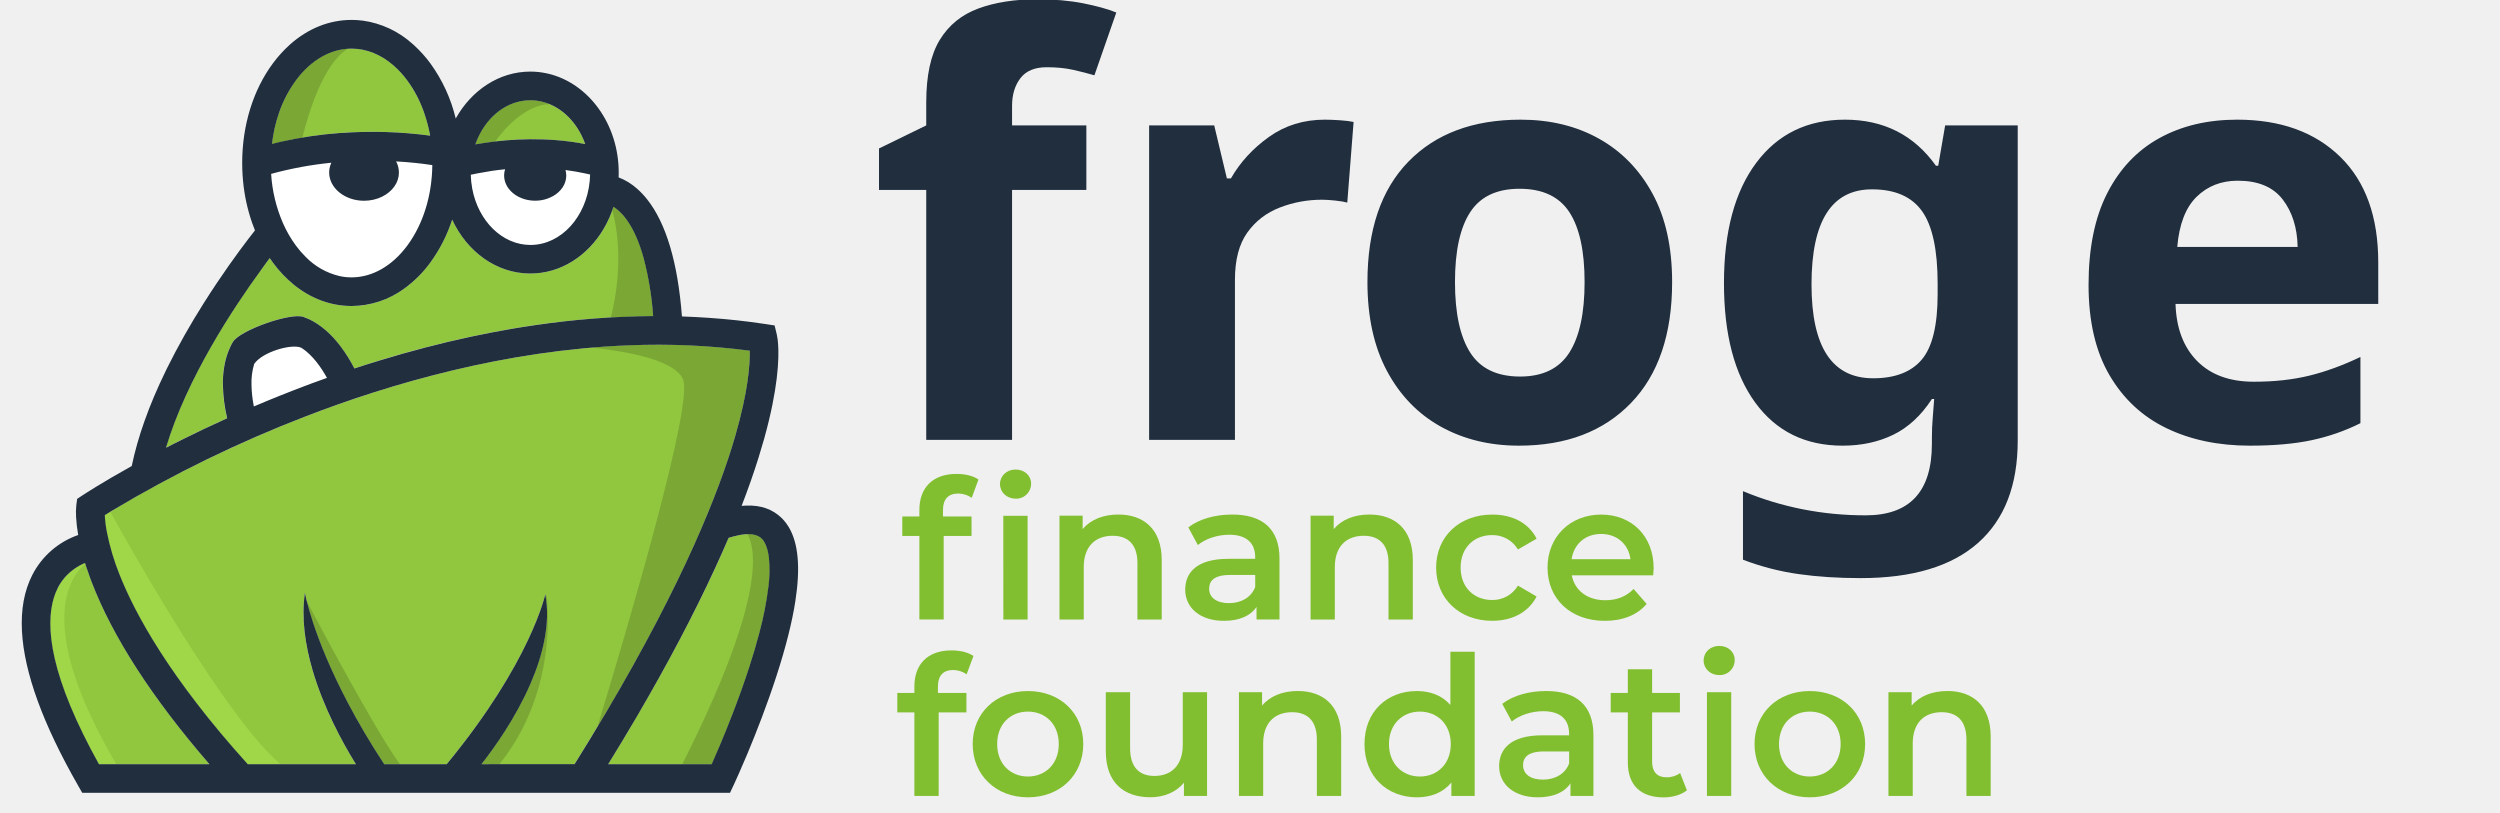
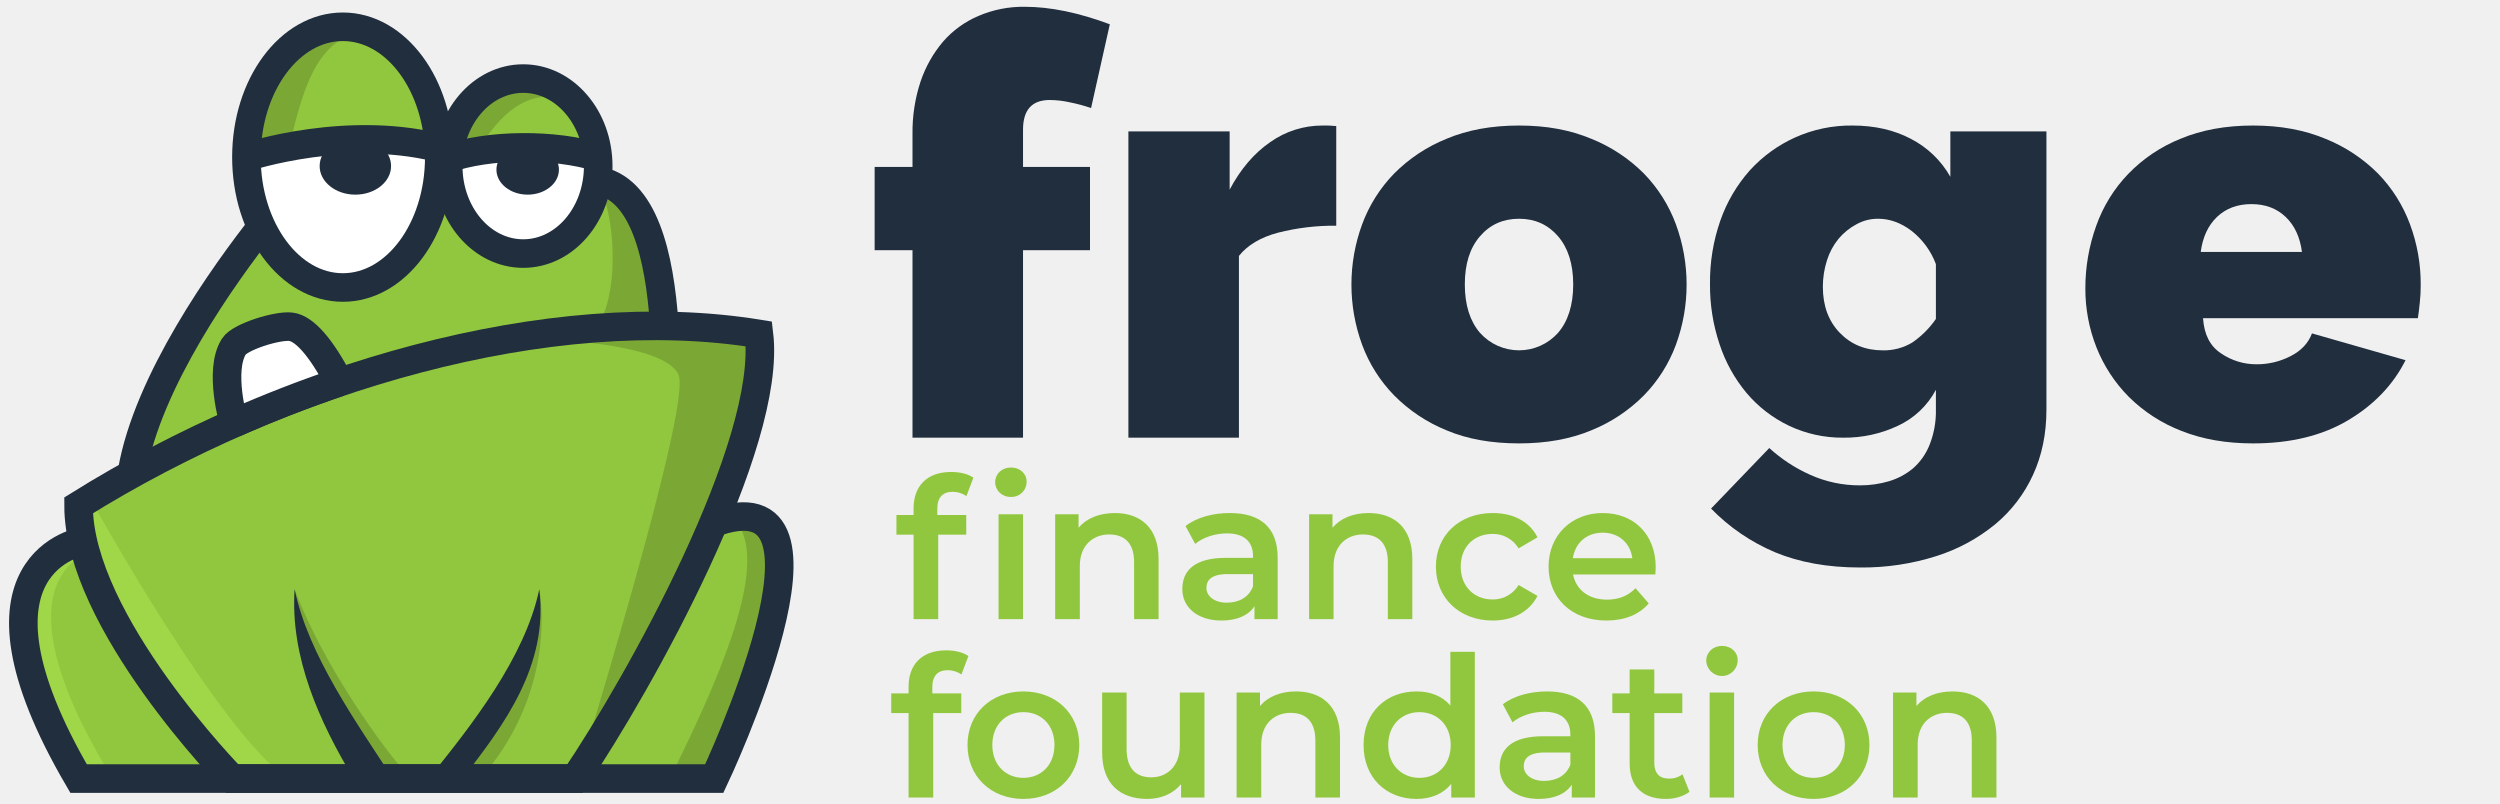
- <svg xmlns="http://www.w3.org/2000/svg" viewBox="0 0 1415 460">
-   <g id="title-logo-fff-color">
-     <g id="shaded_bits" data-name="shaded bits">
-       <g id="shade_primary" data-name="shade primary">
-         <path d="M118.56,432.52H56C24.18,375.57,25.61,347,32.57,333.07a30.06,30.06,0,0,1,15.59-14.42c1,3.17,2.14,6.56,3.52,10.18C63.62,360.21,86.09,395,118.56,432.52Z" style="fill:#91c73e" />
-         <path d="M424.32,198.52c.14,7.41-.87,22.85-8.24,48.29-9.93,34.32-33.78,94.25-90.92,185.71H272.53c13-16.57,42.9-59.44,36.12-96.23,0,0-8.07,38.29-55.81,96.23H217.47c-38.38-58.47-44.88-97-44.88-97-5.44,36.77,17.95,79.52,28.85,97H140.22C96,383.62,76.3,347.12,67.58,325c-6.66-16.88-8.07-28.1-8.32-33.4,12.21-7.63,54.88-33.15,113.58-55.86C235.38,211.53,329.21,185.76,424.32,198.52Z" style="fill:#91c73e" />
-         <path d="M431.35,305.08c2.19,2.36,5.56,9,3.6,26.69-1.34,12.23-5,27.56-10.82,45.58-7.67,23.7-17.17,45.82-21.33,55.17H344.24c29.2-47.4,52-90.24,68.15-128.09C419.45,302.16,427.49,300.92,431.35,305.08Z" style="fill:#91c73e" />
-         <path d="M347.23,117.05c7.11,4.5,18.92,18.47,22.45,61.83A489.58,489.58,0,0,0,290,186a616.57,616.57,0,0,0-89.43,22.5A83.76,83.76,0,0,0,191,193.8c-5.84-7.09-12.35-11.93-19.21-14.45-7.31-2.67-36.12,7.58-40,14.14s-5.85,14.88-5.7,24.66a89.41,89.41,0,0,0,2.39,18.57c-12.86,5.81-24.46,11.48-34.61,16.71,13.12-43.88,44.51-88.5,58.78-107.34.57.84,1.15,1.67,1.75,2.48C166.16,164.45,182,173.2,199,173.2s32.85-8.75,44.59-24.63a85.76,85.76,0,0,0,12.34-24.26c8.39,18.13,25.07,30.51,44.24,30.51C321.8,154.82,340.27,139.05,347.23,117.05Z" style="fill:#91c73e" />
-         <path d="M230.55,45.53a73.71,73.71,0,0,1,12.86,31.22c-40.39-5.38-73,.5-89.47,4.7,1.61-13.61,6.28-26.1,13.54-35.92,8.6-11.65,19.8-18,31.53-18S222,33.88,230.55,45.53Z" style="fill:#91c73e" />
-         <path d="M300.18,56.78c13.89,0,25.86,10.21,31,24.76-25-4.8-48.26-2.33-62.15.18C274.22,67.07,286.22,56.78,300.18,56.78Z" style="fill:#91c73e" />
+ <svg xmlns="http://www.w3.org/2000/svg" viewBox="0 0 1400 450">
+   <g id="fff">
+     <g id="Layer_19" data-name="Layer 19">
+       <g>
+         <path d="M522.1,384.8v3.5h16.2v11H522.6v47.3H508.8V399.3h-9.7v-11h9.7v-3.8c0-12.3,7.4-20.3,21-20.3,4.8,0,9.4,1,12.5,3.2l-3.9,10.3a13.7,13.7,0,0,0-7.6-2.4C525.1,375.3,522.1,378.5,522.1,384.8Z" fill="#91c73e" />
+         <path d="M541.8,417.2c0-17.6,13.2-30,31.3-30s31.3,12.4,31.3,30-13.1,30.2-31.3,30.2S541.8,434.8,541.8,417.2Zm48.7,0c0-11.2-7.4-18.4-17.4-18.4s-17.4,7.2-17.4,18.4,7.5,18.4,17.4,18.4S590.5,428.4,590.5,417.2Z" fill="#91c73e" />
+         <path d="M674.5,387.8v58.8H661.4v-7.5c-4.4,5.4-11.3,8.3-18.9,8.3-15.1,0-25.3-8.3-25.3-26V387.8h13.7v31.7c0,10.7,5.1,15.8,13.8,15.8s16-6,16-17.8V387.8Z" fill="#91c73e" />
+         <path d="M750.4,412.9v33.7H736.6V414.7c0-10.5-5.1-15.5-13.9-15.5s-16.4,5.9-16.4,17.7v29.7H692.5V387.8h13.1v7.6c4.5-5.4,11.7-8.2,20.2-8.2C739.9,387.2,750.4,395.2,750.4,412.9Z" fill="#91c73e" />
+         <path d="M825.9,365v81.6H812.7V439c-4.6,5.6-11.4,8.4-19.4,8.4-17.1,0-29.7-11.9-29.7-30.2s12.6-30,29.7-30c7.6,0,14.3,2.5,18.9,7.9V365Zm-13.5,52.2c0-11.2-7.6-18.4-17.5-18.4s-17.5,7.2-17.5,18.4,7.6,18.4,17.5,18.4S812.4,428.4,812.4,417.2Z" fill="#91c73e" />
+         <path d="M893.2,412.2v34.4h-13v-7.2c-3.3,5.1-9.7,8-18.5,8-13.4,0-21.9-7.4-21.9-17.6s6.6-17.5,24.4-17.5h15.2v-.9c0-8-4.8-12.8-14.6-12.8-6.6,0-13.4,2.2-17.8,5.9l-5.4-10.1c6.2-4.8,15.4-7.2,24.8-7.2C883.4,387.2,893.2,395.2,893.2,412.2Zm-13.8,16v-6.8H865.2c-9.3,0-11.9,3.5-11.9,7.8s4.2,8.1,11.3,8.1S877.1,434.3,879.4,428.2Z" fill="#91c73e" />
+         <path d="M946.1,443.4c-3.3,2.6-8.3,4-13.2,4-12.9,0-20.3-6.9-20.3-19.8V399.3h-9.7v-11h9.7V374.9h13.8v13.4h15.7v11H926.4v27.9c0,5.7,2.8,8.8,8.1,8.8a12,12,0,0,0,7.7-2.4Z" fill="#91c73e" />
+         <path d="M955.5,369.9c0-4.6,3.8-8.2,8.8-8.2s8.8,3.4,8.8,7.9a8.8,8.8,0,0,1-17.6.3Zm1.9,17.9h13.7v58.8H957.4Z" fill="#91c73e" />
+         <path d="M984.3,417.2c0-17.6,13.2-30,31.3-30s31.3,12.4,31.3,30-13.1,30.2-31.3,30.2S984.3,434.8,984.3,417.2Zm48.8,0c0-11.2-7.5-18.4-17.5-18.4s-17.4,7.2-17.4,18.4,7.5,18.4,17.4,18.4S1033.1,428.4,1033.1,417.2Z" fill="#91c73e" />
+         <path d="M1118,412.9v33.7h-13.8V414.7c0-10.5-5.1-15.5-13.9-15.5s-16.4,5.9-16.4,17.7v29.7h-13.8V387.8h13.1v7.6c4.5-5.4,11.7-8.2,20.3-8.2C1107.5,387.2,1118,395.2,1118,412.9Z" fill="#91c73e" />
      </g>
-       <g id="shade_white" data-name="shade white">
-         <path d="M320,96.18A128.51,128.51,0,0,1,334,98.73c-.45,22.08-15.43,39.87-33.77,39.87s-33.29-17.75-33.78-39.79a165,165,0,0,1,19.46-3,11.58,11.58,0,0,0-.55,3.53c0,7.85,7.87,14.21,17.57,14.21s17.57-6.36,17.57-14.21A11.54,11.54,0,0,0,320,96.18Z" style="fill:#fff" />
-         <path d="M244.72,93.32c-.2,17.32-5.21,33.49-14.17,45.61-8.6,11.64-19.79,18-31.54,18s-22.93-6.41-31.53-18c-8.08-10.93-12.95-25.15-14-40.54a205.28,205.28,0,0,1,34.09-6.31,13.16,13.16,0,0,0-1.22,5.52c0,8.81,8.84,16,19.74,16s19.73-7.14,19.73-16a13.31,13.31,0,0,0-1.64-6.38C230.77,91.59,237.63,92.26,244.72,93.32Z" style="fill:#fff" />
-         <path d="M170.69,196.89c6.78,3.47,11.31,11.43,14.38,17q-9.21,3.27-18.45,6.85c-8,3.09-15.63,6.21-23,9.33a70,70,0,0,1-1.34-12.14c-.07-5-.24-9.23,1.52-11.9C148.4,199.12,165.54,194.27,170.69,196.89Z" style="fill:#fff" />
+       <g>
+         <path d="M532.6,264.3c4.8,0,9.4,1,12.5,3.2l-3.9,10.3a13.7,13.7,0,0,0-7.6-2.4c-5.7,0-8.7,3.2-8.7,9.5v3.5h16.2v11H525.4v47.3H511.6V299.4H502v-11h9.6v-3.7C511.6,272.3,519,264.3,532.6,264.3Zm24.7,5.7c0-4.6,3.7-8.2,8.8-8.2s8.8,3.4,8.8,7.9a8.5,8.5,0,0,1-8.8,8.6C561,278.3,557.3,274.6,557.3,270Zm1.9,18h13.7v58.7H559.2Z" fill="#91c73e" />
+         <path d="M648.8,313v33.7H635.1V314.8c0-10.5-5.2-15.5-14-15.5s-16.4,5.9-16.4,17.7v29.7H590.9V288H604v7.5c4.5-5.3,11.7-8.2,20.3-8.2C638.4,287.3,648.8,295.3,648.8,313Z" fill="#91c73e" />
+         <path d="M715.5,312.3v34.4h-13v-7.2c-3.3,5.1-9.7,8-18.5,8-13.4,0-21.9-7.4-21.9-17.6s6.6-17.5,24.4-17.5h15.2v-.9c0-8-4.8-12.8-14.6-12.8-6.6,0-13.4,2.2-17.8,5.9l-5.4-10c6.2-4.9,15.4-7.3,24.8-7.3C705.7,287.3,715.5,295.3,715.5,312.3Zm-13.8,16v-6.8H687.5c-9.3,0-11.9,3.5-11.9,7.8s4.2,8.2,11.3,8.2S699.4,334.4,701.7,328.3Z" fill="#91c73e" />
+         <path d="M790.9,313v33.7H777.2V314.8c0-10.5-5.2-15.5-14-15.5s-16.4,5.9-16.4,17.7v29.7H733.1V288h13.1v7.5c4.5-5.3,11.6-8.2,20.2-8.2C780.5,287.3,790.9,295.3,790.9,313Z" fill="#91c73e" />
+         <path d="M804.1,317.3c0-17.6,13.2-30,31.8-30,11.5,0,20.6,4.7,25.1,13.6l-10.6,6.2a16.6,16.6,0,0,0-14.6-8.1c-10.1,0-17.8,7-17.8,18.3s7.7,18.4,17.8,18.4a16.6,16.6,0,0,0,14.6-8.1l10.6,6.1c-4.5,8.8-13.6,13.8-25.1,13.8C817.3,347.5,804.1,334.9,804.1,317.3Z" fill="#91c73e" />
+         <path d="M927,321.7H880.9c1.7,8.6,8.8,14.1,19,14.1,6.6,0,11.8-2.1,16-6.4l7.4,8.5c-5.3,6.3-13.6,9.6-23.7,9.6-19.7,0-32.4-12.7-32.4-30.2s12.8-30,30.3-30,29.7,12,29.7,30.4C927.2,318.8,927.1,320.4,927,321.7Zm-46.2-9.1h33.3c-1.1-8.5-7.6-14.3-16.6-14.3S882.1,304,880.8,312.6Z" fill="#91c73e" />
      </g>
-       <g id="shade_dark" data-name="shade dark">
-         <path d="M416.08,246.81c7.37-25.44,8.38-40.88,8.24-48.29A399.63,399.63,0,0,0,356,195.47c-7.09.27-14.12.72-21.1,1.3,20.68,2.18,47.09,7.08,51.7,18,5.86,13.92-30.33,137-48.4,196.47,41.68-69.35,62.92-118.73,73.75-151.18Q414.33,252.91,416.08,246.81Z" style="fill:#7ba835" />
-         <path d="M414.72,403.76c3.13-8.12,6.41-17.15,9.41-26.42q3.28-10.12,5.63-19.11A187.07,187.07,0,0,0,435,331.77a70.53,70.53,0,0,0,.24-16.1c-.74-6.14-2.51-9.15-3.85-10.59a6.85,6.85,0,0,0-.89-.81c-1.91-1.47-4.53-2-7.44-1.91,5.75,10.23,8.26,40.63-36.9,130.16H402.8C405.34,426.83,409.85,416.39,414.72,403.76Z" style="fill:#7ba835" />
-         <path d="M167.48,45.53A68.86,68.86,0,0,0,158,63.8a83.43,83.43,0,0,0-4,17.65c1.52-.39,3.19-.8,5-1.21,3.55-.8,7.63-1.62,12.17-2.38,3.24-13.14,11.78-42,25.79-50.31C185.93,28.28,175.55,34.59,167.48,45.53Z" style="fill:#7ba835" />
-         <path d="M270.69,77.72c-.6,1.29-1.14,2.63-1.62,4q2.55-.47,5.51-.9c1.79-.27,3.7-.53,5.69-.76,5.26-7.16,16.89-20.57,30.7-21.12a28.38,28.38,0,0,0-10.79-2.16C287.53,56.78,276.48,65.24,270.69,77.72Z" style="fill:#7ba835" />
-         <path d="M345.74,179.65q12.09-.71,23.94-.77a177.75,177.75,0,0,0-5.34-32.65c-5.11-18.52-12.22-26.09-17.11-29.18-.2.62-.42,1.23-.64,1.84C349.41,129.46,352.86,151,345.74,179.65Z" style="fill:#7ba835" />
-         <path d="M309.29,336.39q-.15,1.08-.3,2.1c2.32,16-2,33-8.7,48.47-8.46,19.53-20.63,36.49-27.76,45.56h10.16C317.49,389.23,309.29,336.39,309.29,336.39Z" style="fill:#7ba835" />
-         <path d="M197.11,398.16c5.51,10.44,12.21,21.95,20.36,34.36h8.87c-15-20.64-49.76-86.64-52.67-92.18C175.88,349.18,182,369.66,197.11,398.16Z" style="fill:#7ba835" />
-       </g>
-       <g id="shade_light" data-name="shade light">
-         <path d="M62.4,289.64l-3.09,1.91v1a75.16,75.16,0,0,0,1.22,9,133.18,133.18,0,0,0,7,23.43c8.72,22.14,28.4,58.63,72.64,107.54h18.61C128.28,406.79,75.63,313.54,62.4,289.64Z" style="fill:#9fd748" />
-         <path d="M48.32,319.16c0-.17-.11-.34-.16-.51a30.91,30.91,0,0,0-10.9,7.58l-.24.26-.24.27a29.75,29.75,0,0,0-4.21,6.31c-6.24,12.52-8,36.77,14.57,82.68,2.61,5.3,5.52,10.88,8.81,16.77h9.84C19.4,353.39,39.63,326.3,48.32,319.16Z" style="fill:#9fd748" />
+       <g>
+         <path d="M511,245.1v-105H489.8V93.5H511V74.9a89.9,89.9,0,0,1,4.5-29.2,68.4,68.4,0,0,1,12.7-22.5A54.5,54.5,0,0,1,548,8.9a63.3,63.3,0,0,1,25.9-5.1c14.3,0,30.2,3.3,47.6,9.8L611,60.5a93.4,93.4,0,0,0-11.9-3.2A53.5,53.5,0,0,0,587.9,56c-10,0-15,5.5-15,16.6V93.5h37.5v46.6H572.9v105Z" fill="#212e3e" />
+         <path d="M748.3,126.4a126.7,126.7,0,0,0-32.6,3.9c-9.8,2.6-17.1,7-21.9,13V245.1H631.9V73.6h56.7v32.6c6.1-11.5,13.7-20.4,22.7-26.6a50.4,50.4,0,0,1,29.2-9.3,59.2,59.2,0,0,1,7.8.3Z" fill="#212e3e" />
+         <path d="M850.7,248.3c-15.5,0-29-2.4-40.6-7.3a87.6,87.6,0,0,1-29.4-19.6,80.6,80.6,0,0,1-17.9-28.3,97.9,97.9,0,0,1,0-67.5,81,81,0,0,1,17.9-28.4,87.4,87.4,0,0,1,29.4-19.5c11.6-4.9,25.1-7.4,40.6-7.4s28.6,2.5,40.4,7.4a87.8,87.8,0,0,1,29.5,19.5,81,81,0,0,1,17.9,28.4,97.9,97.9,0,0,1,0,67.5,80.6,80.6,0,0,1-17.9,28.3A88,88,0,0,1,891.1,241C879.3,245.9,865.9,248.3,850.7,248.3Zm-30.4-89c0,11.5,2.9,20.6,8.5,27.1a29.3,29.3,0,0,0,43.7,0c5.6-6.5,8.5-15.6,8.5-27.1s-2.9-20.5-8.5-27-12.9-9.8-21.8-9.8-16.2,3.2-21.9,9.8S820.3,147.8,820.3,159.3Z" fill="#212e3e" />
+         <path d="M1032.2,245.1a69.5,69.5,0,0,1-30.4-6.7,71.2,71.2,0,0,1-23.7-18.3A82.7,82.7,0,0,1,963,192.9a103,103,0,0,1-5.4-33.9,104.1,104.1,0,0,1,5.8-35.5,84.2,84.2,0,0,1,16.5-28.1A77.4,77.4,0,0,1,1005.2,77a76.1,76.1,0,0,1,32.2-6.7c12.4,0,23.3,2.5,32.6,7.4A53.6,53.6,0,0,1,1092.2,99V73.6H1146V229.4c0,13.5-2.5,25.6-7.5,36.5a78.1,78.1,0,0,1-21.2,27.7,99,99,0,0,1-32.9,17.8,136.7,136.7,0,0,1-42.7,6.4c-18.3,0-34.1-2.9-47.6-8.5a109.3,109.3,0,0,1-35.9-24.5l32.6-33.9a85.9,85.9,0,0,0,22.7,14.9,67.3,67.3,0,0,0,28.2,6,57,57,0,0,0,16.1-2.3,38.1,38.1,0,0,0,13.6-7.3,34.4,34.4,0,0,0,9.2-13.2,50.5,50.5,0,0,0,3.5-19.6V218.3a46,46,0,0,1-21.4,20.2A69.9,69.9,0,0,1,1032.2,245.1Zm22.2-48.9a30.8,30.8,0,0,0,16.5-4.4,51.5,51.5,0,0,0,13.2-13.2V147.9a42.6,42.6,0,0,0-13.6-18.6c-5.9-4.5-12.2-6.8-18.7-6.8a24.6,24.6,0,0,0-12.2,3.1,34,34,0,0,0-10,8.1,36,36,0,0,0-6.5,12.1,48.2,48.2,0,0,0-2.3,14.8c0,10.7,3.2,19.3,9.5,25.8S1044.6,196.2,1054.4,196.2Z" fill="#212e3e" />
+         <path d="M1261.7,248.3c-15,0-28.3-2.3-40.1-7a85.5,85.5,0,0,1-29.5-19.1,82.6,82.6,0,0,1-18.1-27.7,89.1,89.1,0,0,1-6.2-32.9,102.9,102.9,0,0,1,6.1-35.2,80.9,80.9,0,0,1,17.9-29,84.5,84.5,0,0,1,29.3-19.7c11.7-4.9,25.2-7.4,40.6-7.4s28.7,2.5,40.5,7.4a87.8,87.8,0,0,1,29.5,19.5,81,81,0,0,1,17.9,28.4,95.7,95.7,0,0,1,6,33.7,84.8,84.8,0,0,1-.5,10c-.3,3.3-.7,6.3-1.1,8.9H1233.7c.6,9.2,4,15.7,10.1,19.7a34.8,34.8,0,0,0,19.9,6.1,41.1,41.1,0,0,0,19.1-4.6c5.9-3,9.9-7.3,11.9-12.7l52.4,15q-10.3,20.6-32.1,33.6T1261.7,248.3Zm27.4-107.2c-1.1-8.3-4.1-14.8-9.1-19.6s-11.4-7.2-19.2-7.2-14.3,2.4-19.3,7.2-8,11.3-9.1,19.6Z" fill="#212e3e" />
      </g>
    </g>
-     <path id="outline" d="M423.24,426.1c4.74-11.36,10.89-27,16.28-43.63q7.88-24.29,10.66-42.29c2.94-19,1.68-32.87-3.8-41.93a25.4,25.4,0,0,0-3.13-4.19c-.27-.3-.56-.58-.84-.86-5.09-5-11.81-7.35-20.08-7.05-.85,0-1.7.08-2.58.17q5.47-14.13,9.56-27.21,1.72-5.52,3.23-10.86c7.89-28.31,8.41-45.12,7.89-53.13a35,35,0,0,0-.73-5.62l-.58-2.42-.69-2.88-5.39-.82q-15.75-2.4-32.06-3.5c-5-.34-10-.61-15-.77-2.34-30.59-9-52.83-19.76-66.36a46.08,46.08,0,0,0-5.61-5.93,34,34,0,0,0-10.47-6.41c0-.79,0-1.59.05-2.38,0-.12,0-.23,0-.34,0-27.56-17.18-50.63-39.95-56-.37-.09-.75-.16-1.12-.23-1.27-.27-2.54-.49-3.84-.64a43.11,43.11,0,0,0-5.1-.3c-17.74,0-33.35,10.61-42.24,26.56A87.94,87.94,0,0,0,243.6,35.89a70.75,70.75,0,0,0-9.2-10.24l-.32-.31-.56-.47a52.93,52.93,0,0,0-28.19-13.2h-.11a49.31,49.31,0,0,0-6.21-.4h0c-12.65,0-24.65,4.85-34.8,13.86a70.66,70.66,0,0,0-9.78,10.77C143.24,51,137.08,71,137.08,92.23q0,3.61.24,7.19c.05.67.1,1.34.16,2,0,.39.06.77.1,1.16A100.41,100.41,0,0,0,142.65,126q.78,2.23,1.66,4.41c-4.25,5.38-12.32,15.94-21.61,29.83-2.41,3.59-4.9,7.41-7.43,11.42a408.69,408.69,0,0,0-20.79,36.87l-.06.12c-.24.49-.46,1-.7,1.47C84.37,229.29,78,247.26,74.56,263.77c-17.06,9.48-26.94,16-27.82,16.56l-2.34,1.55-.73.48L43.18,286v.09a39.23,39.23,0,0,0-.11,6.65,82.14,82.14,0,0,0,1.19,10.07,46.21,46.21,0,0,0-26,22.67q-6.8,13.36-5.84,31.71c1.22,23.32,11.83,52.58,31.79,87.46l2.33,4.08H413.19l2.19-4.68.18-.39c.74-1.58,3.5-7.61,7.21-16.44ZM404.67,321.75q4.08-8.82,7.72-17.32c.94-.3,1.91-.59,2.88-.84,1.15-.31,2.31-.57,3.45-.78,4.57-.82,8.92-.7,11.73,1.46a6.85,6.85,0,0,1,.89.81c1.34,1.44,3.11,4.45,3.85,10.59a70.53,70.53,0,0,1-.24,16.1,187.07,187.07,0,0,1-5.19,26.46q-2.34,9-5.63,19.11c-3,9.27-6.28,18.3-9.41,26.42-4.87,12.63-9.38,23.07-11.92,28.76H344.25q8.49-13.78,16.25-27Q386.79,360.54,404.67,321.75ZM272.53,432.52c7.13-9.07,19.3-26,27.76-45.56,7-16.14,11.43-34,8.36-50.67h0s-8.07,38.29-55.81,96.23H217.47c-8.15-12.41-14.85-23.92-20.36-34.36-20.47-38.74-24.52-62.68-24.52-62.68h0c-2.11,14.26.13,29.43,4.28,43.67,6.3,21.59,17,41.06,23.76,52.06l.81,1.31H140.22C96,383.61,76.3,347.12,67.58,325a133.18,133.18,0,0,1-7-23.43,69.08,69.08,0,0,1-1.27-10c1.13-.7,2.52-1.57,4.17-2.56a713.29,713.29,0,0,1,109.41-53.3c47.42-18.34,112.83-37.57,183.14-40.25a399.63,399.63,0,0,1,68.34,3.05c.14,7.41-.87,22.85-8.24,48.29q-1.75,6.09-4.15,13.28c-11.9,35.68-36.39,91.8-86.78,172.43Zm-240-99.45a29.75,29.75,0,0,1,4.21-6.31l.24-.27.24-.26a30.91,30.91,0,0,1,10.9-7.58c.25.82.52,1.65.8,2.5.64,2,1.35,4,2.14,6.11.19.52.38,1,.58,1.57,11.94,31.38,34.41,66.2,66.88,103.69H56c-3.29-5.89-6.2-11.47-8.81-16.77C24.55,369.84,26.33,345.59,32.57,333.07ZM167.48,45.53c8.6-11.64,19.8-18,31.53-18,8.51,0,16.73,3.38,23.89,9.66a52.62,52.62,0,0,1,7.65,8.39A69.38,69.38,0,0,1,240.45,65a83,83,0,0,1,3,11.77,246.73,246.73,0,0,0-50.5-1.5l-.33,0-.14,0a231,231,0,0,0-33.52,4.95c-1.79.41-3.46.82-5,1.21a83.43,83.43,0,0,1,4-17.65A68.86,68.86,0,0,1,167.48,45.53Zm163.74,36c-21.91-4.22-42.53-2.82-56.64-.72q-3,.44-5.51.9c.48-1.37,1-2.71,1.62-4,5.79-12.48,16.84-20.94,29.49-20.94,10.85,0,20.53,6.23,26.72,15.9A43.34,43.34,0,0,1,331.22,81.54Zm-49,14.66c1.19-.14,2.4-.27,3.66-.39a11.6,11.6,0,0,0-.55,3.54c0,4.41,2.49,8.35,6.39,11a20.23,20.23,0,0,0,11.18,3.24A20.54,20.54,0,0,0,313,111c4.53-2.57,7.5-6.82,7.5-11.63v0a11.31,11.31,0,0,0-.11-1.55v-.06a11.23,11.23,0,0,0-.32-1.53c1.83.23,3.68.52,5.53.83s3.92.72,5.9,1.15c.84.19,1.68.37,2.51.57-.43,20.7-13.62,37.63-30.38,39.67a29.25,29.25,0,0,1-3.39.2c-16,0-29.5-13.59-32.94-31.75a49.1,49.1,0,0,1-.84-8c2.37-.52,5.42-1.11,9-1.68C277.48,96.8,279.76,96.49,282.2,96.2ZM199.45,157H199a31.81,31.81,0,0,1-6.53-.67l-.44-.1a39.28,39.28,0,0,1-19-10.8,54.94,54.94,0,0,1-5.6-6.48,67,67,0,0,1-7.33-12.74,82.93,82.93,0,0,1-6.65-27.8,205.07,205.07,0,0,1,34.09-6.31c-.09.18-.15.38-.23.57a13.17,13.17,0,0,0-1,4.95c0,8.81,8.84,16,19.74,16,7.4,0,13.84-3.3,17.22-8.18a13.6,13.6,0,0,0,2.51-7.77,12.81,12.81,0,0,0-.4-3.17c0-.05,0-.09,0-.14l0,0a13.31,13.31,0,0,0-1.2-3c6.57.36,13.43,1,20.52,2.09-.19,17.19-5.14,33.24-14,45.32l-.21.29c-.08.12-.18.23-.27.35C221.82,150.55,210.91,156.81,199.45,157Zm-46.77-10.88.55.77q.59.87,1.2,1.71a68.25,68.25,0,0,0,11.88,12.55C176,169,187.22,173.2,199,173.2a50.81,50.81,0,0,0,29.81-9.86,66.74,66.74,0,0,0,14.78-14.77,85.76,85.76,0,0,0,12.34-24.26c8.39,18.13,25.07,30.51,44.24,30.51,17.32,0,32.62-10.13,41.59-25.47a59.82,59.82,0,0,0,5.46-12.3c4.89,3.09,12,10.66,17.11,29.18a177.75,177.75,0,0,1,5.34,32.65,482.49,482.49,0,0,0-66.94,5.17c-4.22.62-8.46,1.27-12.72,2q-11.55,2-23.26,4.48-25.83,5.52-52.22,13.6-7,2.13-13.94,4.42a86.88,86.88,0,0,0-7.74-12.42c-.59-.77-1.2-1.55-1.83-2.32l-.06-.07c-.66-.8-1.34-1.57-2-2.32l-.69-.73c-.48-.51-1-1-1.45-1.48-.27-.27-.54-.52-.82-.78-.45-.43-.92-.86-1.38-1.26l-.86-.74c-.47-.39-.94-.77-1.41-1.13-.28-.22-.56-.44-.85-.65-.51-.38-1-.73-1.55-1.08l-.74-.5c-.7-.45-1.4-.87-2.11-1.27l-.21-.12c-.73-.4-1.46-.78-2.19-1.12l-.1,0c-.92-.42-1.84-.82-2.77-1.16-7.31-2.67-36.12,7.58-40,14.14-.5.83-1,1.7-1.39,2.59s-.75,1.64-1.09,2.49c-.12.29-.21.59-.32.88-.22.6-.44,1.2-.64,1.82-.11.35-.21.72-.31,1.08-.17.58-.33,1.16-.48,1.76l-.27,1.18c-.13.59-.24,1.2-.35,1.81q-.12.61-.21,1.23c-.1.64-.18,1.28-.25,1.94-.05.4-.1.8-.14,1.22q-.09,1.09-.15,2.22c0,.35,0,.69-.06,1,0,1.12-.06,2.25,0,3.4a89.5,89.5,0,0,0,2.39,18.57c-8.87,4-17.12,7.94-24.73,11.72-2.09,1-4.14,2.06-6.12,3.07-1.27.64-2.53,1.28-3.76,1.92,11.76-39.33,38.19-79.24,53.83-100.66C149.53,150.29,151.2,148.05,152.68,146.09Zm-9,84c-.06-.31-.12-.64-.18-1a68.61,68.61,0,0,1-1.16-11.17A37,37,0,0,1,143.86,206c4.56-6.87,21.61-11.71,26.79-9.12,6.41,4.14,11.34,11.43,14.42,17q-9.23,3.27-18.45,6.85c-2.65,1-5.25,2.06-7.83,3.09Q151,226.94,143.67,230.06Z" style="fill:#212e3e" />
-     <text transform="translate(491 248.98)" style="font-size:326px;fill:#212e3e;font-family:Raleway-Heavy, Raleway;font-weight:800">f<tspan x="133.98" y="0" style="letter-spacing:-0.005em">r</tspan>
-       <tspan x="268.3" y="0" style="letter-spacing:-0em">oge</tspan>
-     </text>
-     <path d="M541.38,268.23c4.73,0,9.35,1,12.43,3.19L550,281.76a13.54,13.54,0,0,0-7.59-2.42c-5.72,0-8.69,3.19-8.69,9.46v3.52h16.17v11H534.12v47.3H520.37v-47.3h-9.68v-11h9.68v-3.74C520.37,276.26,527.74,268.23,541.38,268.23ZM566,274c0-4.62,3.74-8.25,8.8-8.25s8.8,3.41,8.8,7.92a8.44,8.44,0,0,1-8.8,8.58C569.76,282.2,566,278.57,566,274Zm1.87,17.93h13.75v58.74H567.89Z" style="fill:#81bf30" />
-     <path d="M657.54,317v33.66H643.79v-31.9c0-10.45-5.17-15.51-14-15.51-9.78,0-16.39,5.94-16.39,17.71v29.7H599.67V291.88h13.1v7.59c4.51-5.39,11.65-8.25,20.23-8.25C647.08,291.22,657.54,299.25,657.54,317Z" style="fill:#81bf30" />
-     <path d="M724.2,316.19v34.43h-13v-7.15c-3.3,5.06-9.67,7.92-18.48,7.92-13.42,0-21.89-7.37-21.89-17.6,0-9.79,6.6-17.49,24.42-17.49h15.19v-.88c0-8-4.85-12.76-14.64-12.76-6.6,0-13.42,2.2-17.82,5.83l-5.39-10c6.28-4.84,15.4-7.26,24.86-7.26C714.4,291.22,724.2,299.25,724.2,316.19Zm-13.75,16.06v-6.82h-14.2c-9.35,0-11.87,3.52-11.87,7.81,0,4.95,4.17,8.14,11.21,8.14C702.3,341.38,708.13,338.3,710.45,332.25Z" style="fill:#81bf30" />
-     <path d="M799.65,317v33.66H785.9v-31.9c0-10.45-5.17-15.51-14-15.51-9.79,0-16.39,5.94-16.39,17.71v29.7H741.79V291.88h13.09v7.59c4.51-5.39,11.66-8.25,20.24-8.25C789.2,291.22,799.65,299.25,799.65,317Z" style="fill:#81bf30" />
-     <path d="M812.85,321.25c0-17.6,13.2-30,31.79-30,11.44,0,20.57,4.73,25.08,13.64L859.16,311a16.62,16.62,0,0,0-14.63-8.14c-10.12,0-17.82,7-17.82,18.37s7.7,18.37,17.82,18.37a16.62,16.62,0,0,0,14.63-8.14l10.56,6.16c-4.51,8.8-13.64,13.75-25.08,13.75C826.05,351.39,812.85,338.85,812.85,321.25Z" style="fill:#81bf30" />
-     <path d="M935.72,325.65H889.63c1.65,8.58,8.8,14.08,19,14.08,6.6,0,11.77-2.09,16-6.38l7.37,8.47c-5.28,6.27-13.53,9.57-23.65,9.57-19.69,0-32.45-12.65-32.45-30.14s12.87-30,30.36-30c17.16,0,29.7,12,29.7,30.36C935.94,322.68,935.83,324.33,935.72,325.65Zm-46.2-9.13h33.33c-1.1-8.47-7.59-14.3-16.61-14.3S890.84,307.94,889.52,316.52Z" style="fill:#81bf30" />
-     <path d="M530.86,388.69v3.52H547v11H531.29v47.3H517.54v-47.3h-9.67v-11h9.67v-3.75c0-12.32,7.38-20.34,21-20.34,4.73,0,9.35,1,12.43,3.18l-3.85,10.34a13.57,13.57,0,0,0-7.6-2.42C533.83,379.22,530.86,382.42,530.86,388.69Z" style="fill:#81bf30" />
-     <path d="M550.54,421.13c0-17.59,13.2-30,31.25-30,18.25,0,31.34,12.43,31.34,30S600,451.28,581.79,451.28C563.74,451.28,550.54,438.74,550.54,421.13Zm48.73,0c0-11.21-7.48-18.36-17.48-18.36s-17.39,7.15-17.39,18.36,7.48,18.38,17.39,18.38S599.27,432.36,599.27,421.13Z" style="fill:#81bf30" />
-     <path d="M683.2,391.77v58.74H670.11V443c-4.4,5.39-11.33,8.25-18.92,8.25-15.07,0-25.3-8.25-25.3-26V391.77h13.75v31.68c0,10.67,5.06,15.73,13.75,15.73,9.57,0,16.06-5.94,16.06-17.72V391.77Z" style="fill:#81bf30" />
-     <path d="M759.1,416.85v33.66H745.35v-31.9c0-10.45-5.17-15.51-14-15.51-9.79,0-16.39,5.94-16.39,17.7v29.71H701.24V391.77h13.09v7.59c4.51-5.4,11.66-8.25,20.24-8.25C748.65,391.11,759.1,399.13,759.1,416.85Z" style="fill:#81bf30" />
-     <path d="M834.67,368.88v81.63h-13.2v-7.59c-4.62,5.61-11.44,8.36-19.47,8.36-17,0-29.7-11.88-29.7-30.15s12.65-30,29.7-30c7.59,0,14.3,2.52,18.92,7.92V368.88Zm-13.53,52.25c0-11.21-7.59-18.36-17.49-18.36s-17.49,7.15-17.49,18.36,7.59,18.38,17.49,18.38S821.14,432.36,821.14,421.13Z" style="fill:#81bf30" />
-     <path d="M901.88,416.08v34.43h-13v-7.15c-3.3,5.06-9.68,7.92-18.48,7.92-13.42,0-21.89-7.37-21.89-17.6,0-9.8,6.6-17.49,24.42-17.49h15.18v-.89c0-8-4.84-12.76-14.63-12.76-6.6,0-13.42,2.21-17.82,5.84l-5.39-10c6.27-4.84,15.4-7.26,24.86-7.26C892.09,391.11,901.88,399.13,901.88,416.08Zm-13.75,16.05v-6.81H873.94c-9.35,0-11.88,3.52-11.88,7.8,0,5,4.18,8.15,11.22,8.15C880,441.27,885.82,438.19,888.13,432.13Z" style="fill:#81bf30" />
-     <path d="M954.79,447.32c-3.3,2.64-8.25,4-13.2,4-12.87,0-20.24-6.82-20.24-19.81V403.21h-9.68v-11h9.68V378.79H935.1v13.42h15.73v11H935.1v27.93c0,5.73,2.86,8.81,8.14,8.81a12.36,12.36,0,0,0,7.7-2.42Z" style="fill:#81bf30" />
-     <path d="M964.25,373.83c0-4.62,3.74-8.25,8.8-8.25s8.8,3.42,8.8,7.92a8.44,8.44,0,0,1-8.8,8.58C968,382.08,964.25,378.46,964.25,373.83Zm1.87,17.94h13.75v58.74H966.12Z" style="fill:#81bf30" />
-     <path d="M993.07,421.13c0-17.59,13.2-30,31.24-30,18.26,0,31.35,12.43,31.35,30s-13.09,30.15-31.35,30.15C1006.27,451.28,993.07,438.74,993.07,421.13Zm48.73,0c0-11.21-7.48-18.36-17.49-18.36s-17.38,7.15-17.38,18.36,7.48,18.38,17.38,18.38S1041.8,432.36,1041.8,421.13Z" style="fill:#81bf30" />
-     <path d="M1126.72,416.85v33.66H1113v-31.9c0-10.45-5.17-15.51-14-15.51-9.79,0-16.39,5.94-16.39,17.7v29.71h-13.75V391.77H1082v7.59c4.51-5.4,11.66-8.25,20.24-8.25C1116.27,391.11,1126.72,399.13,1126.72,416.85Z" style="fill:#81bf30" />
+     <g id="Layer_20" data-name="Layer 20">
+       <path d="M410,284c60.2-.9-9,152-9,152H44c-31.5-81.4-38.6-95.1-4-136l30-35,75-142C109.8,15.6,230-40.1,250,93c7.4-74.7,93-59.8,84,7,35.1,4.1,37,82,37,82l54,5Z" fill="#91c73e" />
+       <path d="M321,191c28.4,2.6,54.4,8.1,59,19,6.4,15.2-38.9,166.5-57,226,0,0,108.5-167,102-249l-54-5s.1-72-37-80C346.6,118.7,349.3,189.4,321,191Z" fill="#7ba835" />
+       <path d="M411,290c13.7,16.3,12.2,50.1-36,146h26S472.3,278.8,411,290Z" fill="#7ba835" />
+       <path d="M302,330c-2.8,37.3-42.9,96.9-50,106h17C304.2,396,305.6,351.1,302,330Z" fill="#7ba835" />
+       <path d="M205,436h25c-15.7-16.9-49.3-64-65-106C163.9,355.8,189.6,414.3,205,436Z" fill="#7ba835" />
+       <path d="M161,436C122.2,409.3,51,280,51,280c-26,42.8,79,156,79,156Z" fill="#9fd748" />
+       <path d="M44,436H63C9.1,348.1,30.3,318.5,48,310-4.1,308.9,8.5,376.6,44,436Z" fill="#9fd748" />
+       <path d="M44,283c115.1-71.8,263.9-115.1,381-96,7.5,62-66.6,195-103,249H130S43.9,348.1,44,283Z" fill="none" stroke="#212e3e" stroke-miterlimit="2" stroke-width="16" />
+       <path d="M47,303s-74.3,11-3,133H400s82.5-174.2-1-143" fill="none" stroke="#212e3e" stroke-miterlimit="2" stroke-width="16" />
+       <path d="M165,330c7.6,36.9,34.8,74.8,55,106h20c24-29.6,54-67.8,62-106,5.3,42.8-20,76.3-43,106H198C178.9,404.3,162.4,367.8,165,330Z" fill="#212e3e" />
+       <path d="M74,264c8.7-50.5,51.1-110,74-139,21-26.6,144.2-30.1,186-24,26.6,3.9,35.4,42.5,38,81" fill="none" stroke="#212e3e" stroke-miterlimit="10" stroke-width="16" />
+       <path id="tooth" d="M131,237c19.4-8.6,39-16.2,59-23-10.3-19.7-19.5-30-27-31s-28.6,5.6-32,11C122.3,207.6,131,237,131,237Z" fill="#fff" stroke="#212e3e" stroke-miterlimit="1" stroke-width="16" />
+       <path id="lid-dk-right" d="M324,60c-32.6-21.7-56,24-56,24l-17,4C251,58,285.9,22.2,324,60Z" fill="#7ba835" />
+       <path id="lid-dk-left" d="M205.1,17c-29.8,4.3-36.1,37.7-43.2,64.9A210.6,210.6,0,0,0,138,87.6C136.1,48.5,160.8,7.4,205.1,17Z" fill="#7ba835" />
+       <path d="M334.6,87l-83.3.8C245.2,158.1,341.7,157,334.6,87Z" fill="#fff" />
+       <path d="M245.7,80,138,85.1C137.5,184.8,252.1,181.4,245.7,80Z" fill="#fff" />
+       <ellipse cx="199" cy="93" rx="20" ry="16" fill="#212e3e" />
+       <ellipse cx="295.5" cy="95" rx="17.5" ry="14" fill="#212e3e" />
+       <ellipse cx="192" cy="88" rx="54" ry="73" fill="none" stroke="#212e3e" stroke-miterlimit="10" stroke-width="16" />
+       <ellipse cx="293" cy="93" rx="42" ry="49" fill="none" stroke="#212e3e" stroke-miterlimit="10" stroke-width="16" />
+       <path d="M138,88s58.3-19.4,112-4v5c24-8.5,60.6-8.4,85-1" fill="none" stroke="#212e3e" stroke-miterlimit="10" stroke-width="16" />
+     </g>
  </g>
</svg>
